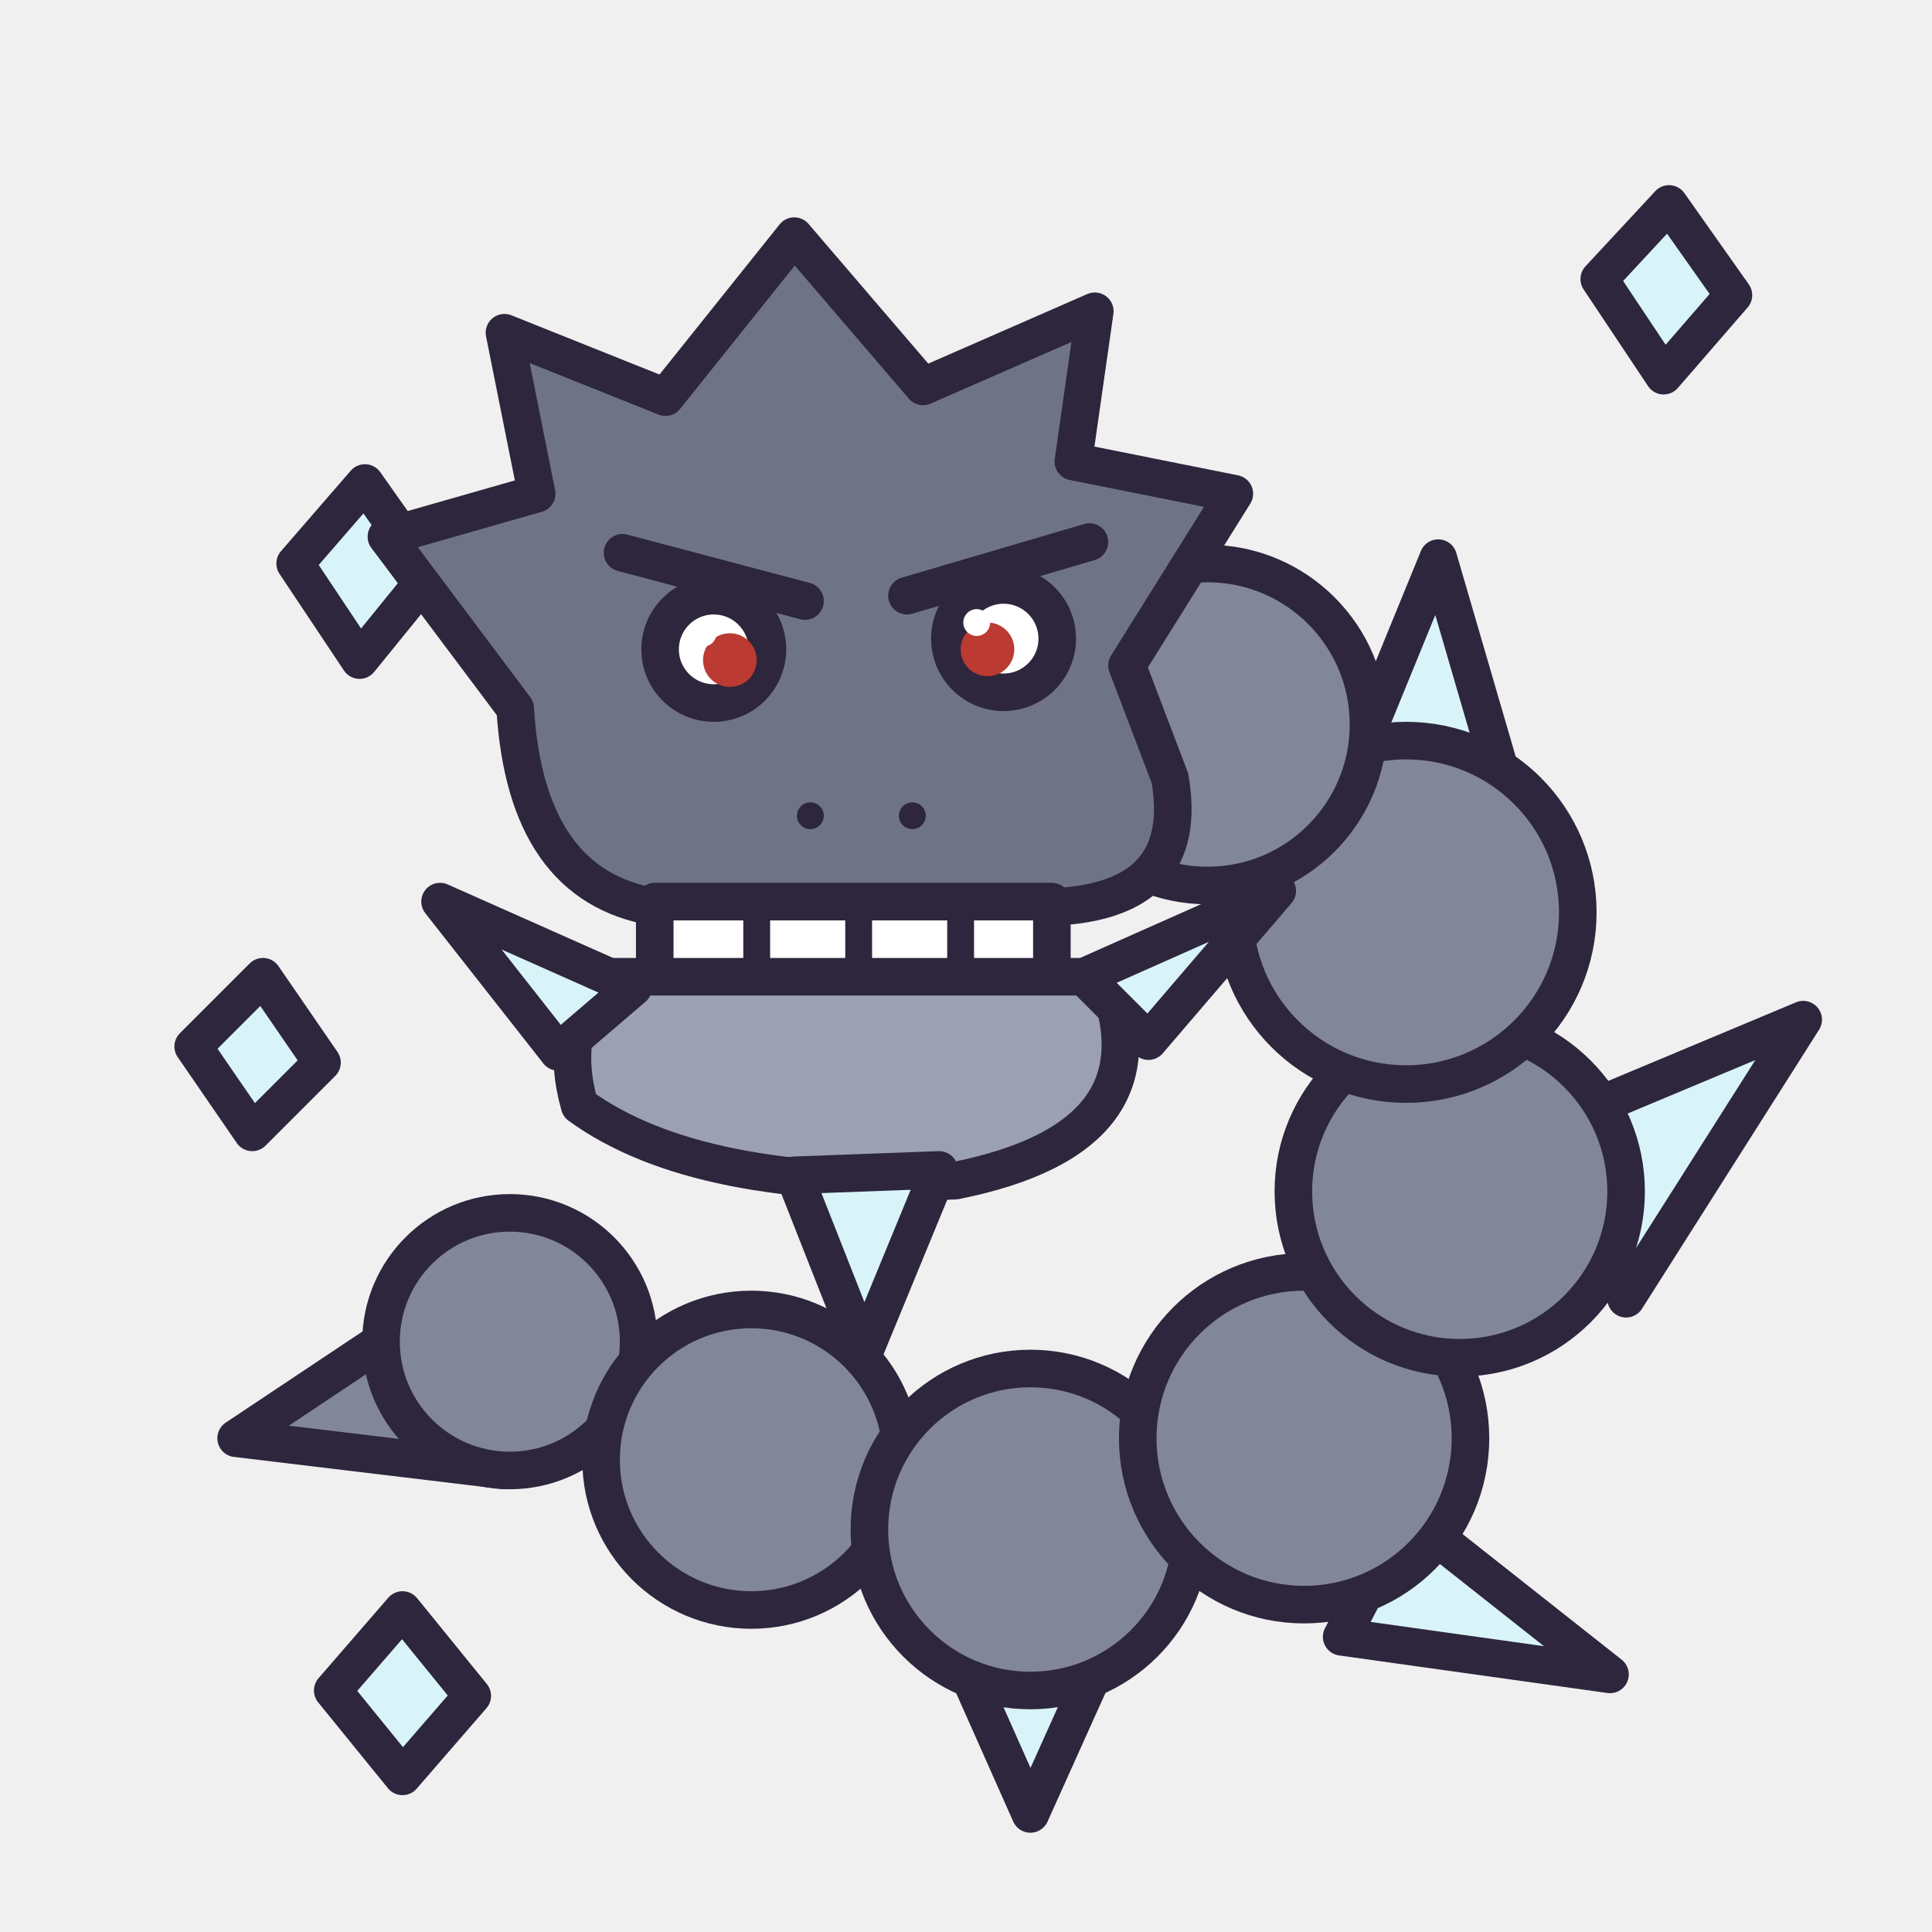
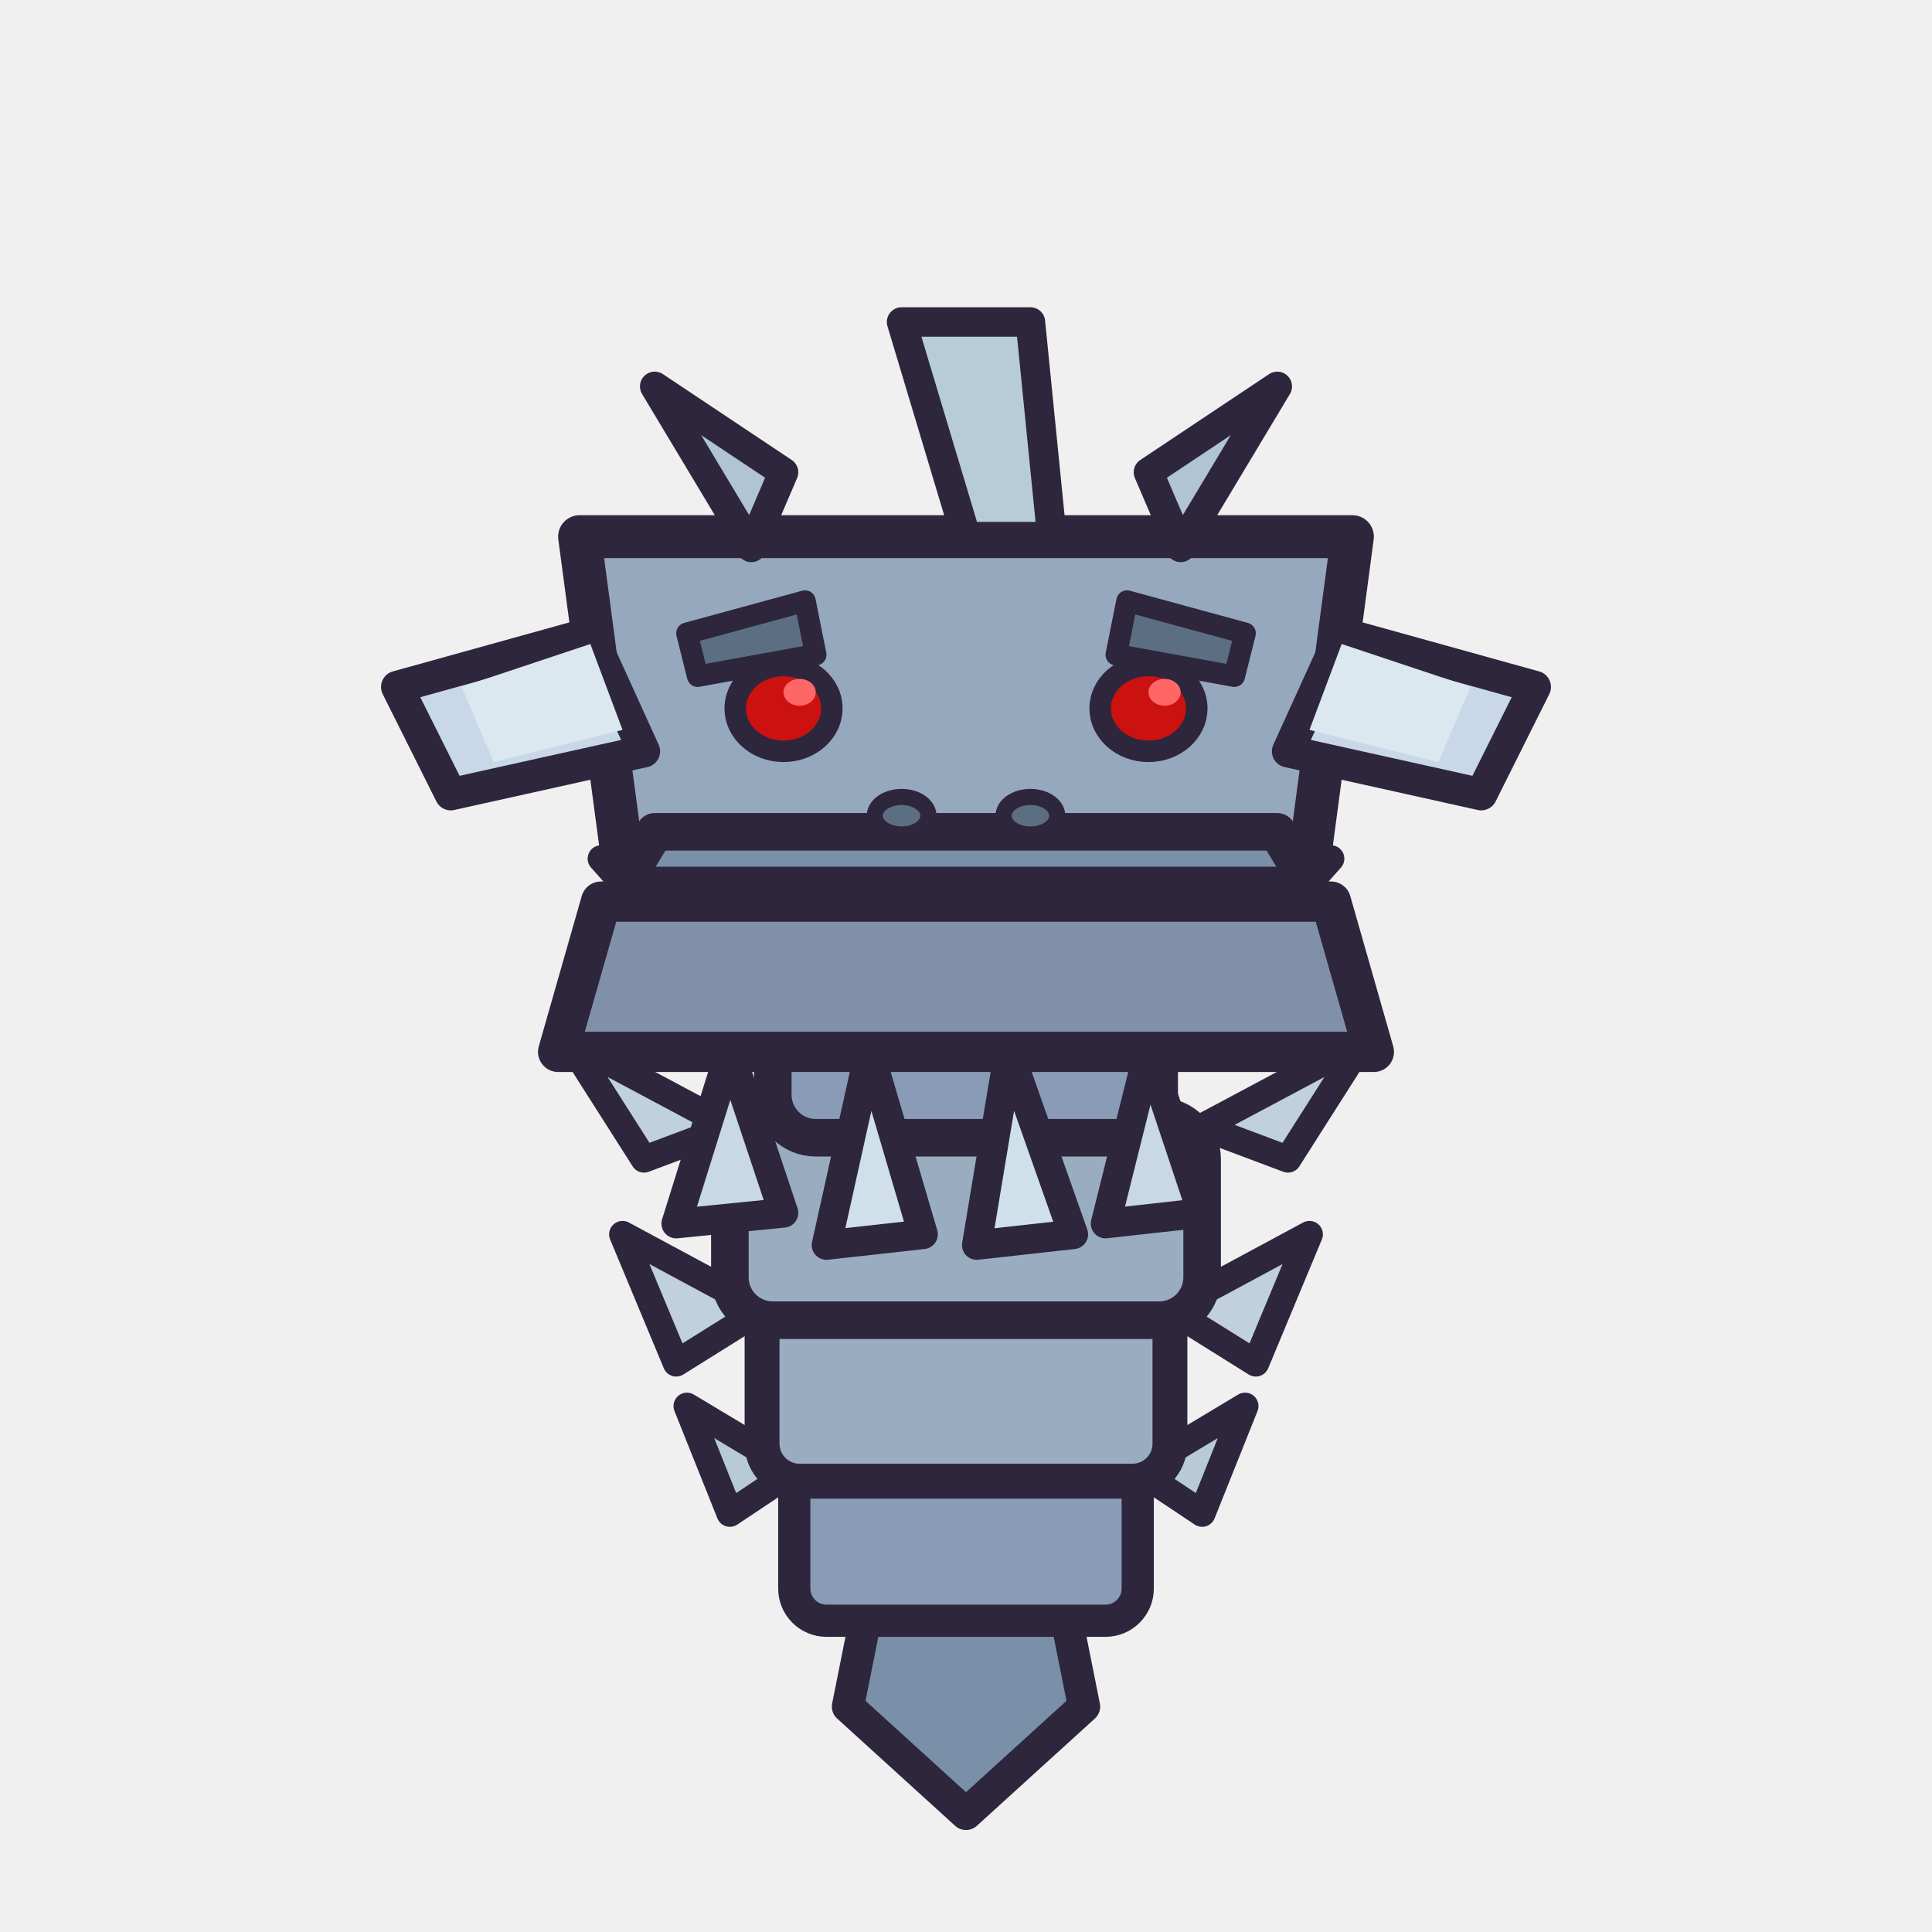
<svg xmlns="http://www.w3.org/2000/svg" viewBox="0 0 360 360">
-   <g stroke="#2d263c" stroke-width="7" stroke-linejoin="round" stroke-linecap="round">
-     <path d="M55 105 L68 90 L80 107 L67 123 Z" fill="#d9f4f9" />
-     <path d="M298 52 L311 38 L323 55 L310 70 Z" fill="#d9f4f9" />
-     <path d="M36 195 L49 182 L60 198 L47 211 Z" fill="#d9f4f9" />
-     <path d="M62 315 L75 300 L88 316 L75 331 Z" fill="#d9f4f9" />
-     <path d="M44 268 L86 240 L94 274 Z" fill="#828798" />
-     <circle cx="95" cy="250" r="24" fill="#828798" />
-     <circle cx="140" cy="272" r="28" fill="#828798" />
-     <path d="M176 302 L192 338 L210 298 Z" fill="#d9f4f9" />
-     <circle cx="192" cy="285" r="30" fill="#828798" />
-     <path d="M262 282 L300 312 L250 305 Z" fill="#d9f4f9" />
-     <circle cx="243" cy="268" r="31" fill="#828798" />
-     <path d="M293 208 L336 190 L303 242 Z" fill="#d9f4f9" />
-     <circle cx="272" cy="222" r="31" fill="#828798" />
-     <path d="M250 148 L268 104 L282 152 Z" fill="#d9f4f9" />
-     <circle cx="262" cy="170" r="32" fill="#828798" />
-     <circle cx="225" cy="135" r="30" fill="#828798" />
-     <path d="M96 132 L72 100 L100 92 L94 62 L124 74 L148 44 L172 72 L204 58 L200 86 L230 92 L210 124 L218 145 Q222 168 196 169 L122 169 Q98 165 96 132 Z" fill="#6e7486" />
-     <path d="M122 168 H196 V189 Q160 196 122 189 Z" fill="#ffffff" />
-     <path d="M141 170 L141 189" fill="none" stroke-width="5" />
-     <path d="M160 170 L160 191" fill="none" stroke-width="5" />
-     <path d="M179 170 L179 189" fill="none" stroke-width="5" />
-     <path d="M112 182 L206 182 Q218 212 178 220 Q130 222 108 206 Q104 192 112 182 Z" fill="#9ba1b3" />
-     <path d="M104 196 L82 168 L118 184 Z" fill="#d9f4f9" />
-     <path d="M214 194 L238 166 L202 182 Z" fill="#d9f4f9" />
-     <path d="M148 219 L161 252 L175 218 Z" fill="#d9f4f9" />
-     <circle cx="133" cy="121" r="10" fill="#ffffff" />
-     <circle cx="187" cy="119" r="10" fill="#ffffff" />
-     <circle cx="136" cy="123" r="5" fill="#bb3a32" stroke="none" />
-     <circle cx="184" cy="121" r="5" fill="#bb3a32" stroke="none" />
-     <path d="M116 103 L150 112" fill="none" />
-     <path d="M203 101 L169 111" fill="none" />
-     <circle cx="151" cy="152" r="2.5" fill="#2d263c" stroke="none" stroke-width="0" />
-     <circle cx="170" cy="152" r="2.5" fill="#2d263c" stroke="none" stroke-width="0" />
-   </g>
-   <circle cx="131" cy="118" r="2.5" fill="#ffffff" />
-   <circle cx="182" cy="116" r="2.5" fill="#ffffff" />
+   <polygon points="180,338 158,318 162,298 198,298 202,318" fill="#7a8fa8" stroke="#2d263c" stroke-width="6" stroke-linejoin="round" />
+   <rect x="148" y="272" width="64" height="30" rx="6" fill="#8a9bb8" stroke="#2d263c" stroke-width="6" stroke-linejoin="round" />
+   <polygon points="148,274 128,262 136,282" fill="#b8cad8" stroke="#2d263c" stroke-width="5" stroke-linejoin="round" />
+   <polygon points="212,274 232,262 224,282" fill="#b8cad8" stroke="#2d263c" stroke-width="5" stroke-linejoin="round" />
+   <rect x="142" y="242" width="76" height="34" rx="7" fill="#9aadc0" stroke="#2d263c" stroke-width="6.5" stroke-linejoin="round" />
+   <polygon points="142,244 116,230 126,254" fill="#c0d0de" stroke="#2d263c" stroke-width="5" stroke-linejoin="round" />
+   <polygon points="218,244 244,230 234,254" fill="#c0d0de" stroke="#2d263c" stroke-width="5" stroke-linejoin="round" />
+   <rect x="136" y="208" width="88" height="38" rx="8" fill="#9aadc0" stroke="#2d263c" stroke-width="7" stroke-linejoin="round" />
+   <polygon points="136,210 106,194 120,216" fill="#c0d0de" stroke="#2d263c" stroke-width="5" stroke-linejoin="round" />
+   <polygon points="224,210 254,194 240,216" fill="#c0d0de" stroke="#2d263c" stroke-width="5" stroke-linejoin="round" />
+   <rect x="144" y="172" width="72" height="40" rx="8" fill="#8a9bb8" stroke="#2d263c" stroke-width="7" stroke-linejoin="round" />
+   <polygon points="144,174 112,160 128,178" fill="#b8cad8" stroke="#2d263c" stroke-width="5" stroke-linejoin="round" />
+   <polygon points="216,174 248,160 232,178" fill="#b8cad8" stroke="#2d263c" stroke-width="5" stroke-linejoin="round" />
+   <polygon points="116,160 244,160 252,100 108,100" fill="#96a8be" stroke="#2d263c" stroke-width="8" stroke-linejoin="round" />
+   <polygon points="110,118 74,128 84,148 120,140" fill="#c8d8e8" stroke="#2d263c" stroke-width="6" stroke-linejoin="round" />
+   <polygon points="110,120 86,128 92,142 116,136" fill="#dce8f0" stroke="none" />
+   <polygon points="250,118 286,128 276,148 240,140" fill="#c8d8e8" stroke="#2d263c" stroke-width="6" stroke-linejoin="round" />
+   <polygon points="250,120 274,128 268,142 244,136" fill="#dce8f0" stroke="none" />
+   <polygon points="140,102 122,72 146,88" fill="#b0c4d6" stroke="#2d263c" stroke-width="5.5" stroke-linejoin="round" />
+   <polygon points="180,100 168,60 192,60 196,100" fill="#b8ccd8" stroke="#2d263c" stroke-width="5.5" stroke-linejoin="round" />
+   <polygon points="220,102 238,72 214,88" fill="#b0c4d6" stroke="#2d263c" stroke-width="5.5" stroke-linejoin="round" />
+   <polygon points="128,118 150,112 152,122 130,126" fill="#5c6e82" stroke="#2d263c" stroke-width="4" stroke-linejoin="round" />
+   <polygon points="232,118 210,112 208,122 230,126" fill="#5c6e82" stroke="#2d263c" stroke-width="4" stroke-linejoin="round" />
+   <ellipse cx="146" cy="132" rx="9" ry="8" fill="#cc1111" stroke="#2d263c" stroke-width="4" />
+   <ellipse cx="214" cy="132" rx="9" ry="8" fill="#cc1111" stroke="#2d263c" stroke-width="4" />
+   <ellipse cx="149" cy="129" rx="3" ry="2.5" fill="#ff6666" stroke="none" />
+   <ellipse cx="217" cy="129" rx="3" ry="2.5" fill="#ff6666" stroke="none" />
+   <polygon points="122,155 238,155 244,165 116,165" fill="#7a8fa8" stroke="#2d263c" stroke-width="7" stroke-linejoin="round" />
+   <polygon points="112,168 248,168 256,196 104,196" fill="#8090a8" stroke="#2d263c" stroke-width="7.5" stroke-linejoin="round" />
+   <polygon points="136,196 126,228 146,226" fill="#c8d8e4" stroke="#2d263c" stroke-width="5.5" stroke-linejoin="round" />
+   <polygon points="162,196 154,232 172,230" fill="#d0e0ea" stroke="#2d263c" stroke-width="5.5" stroke-linejoin="round" />
+   <polygon points="188,196 182,232 200,230" fill="#d0e0ea" stroke="#2d263c" stroke-width="5.5" stroke-linejoin="round" />
+   <polygon points="214,196 206,228 224,226" fill="#c8d8e4" stroke="#2d263c" stroke-width="5.5" stroke-linejoin="round" />
+   <ellipse cx="168" cy="152" rx="5" ry="3.5" fill="#5c6e82" stroke="#2d263c" stroke-width="3" />
+   <ellipse cx="192" cy="152" rx="5" ry="3.5" fill="#5c6e82" stroke="#2d263c" stroke-width="3" />
</svg>
